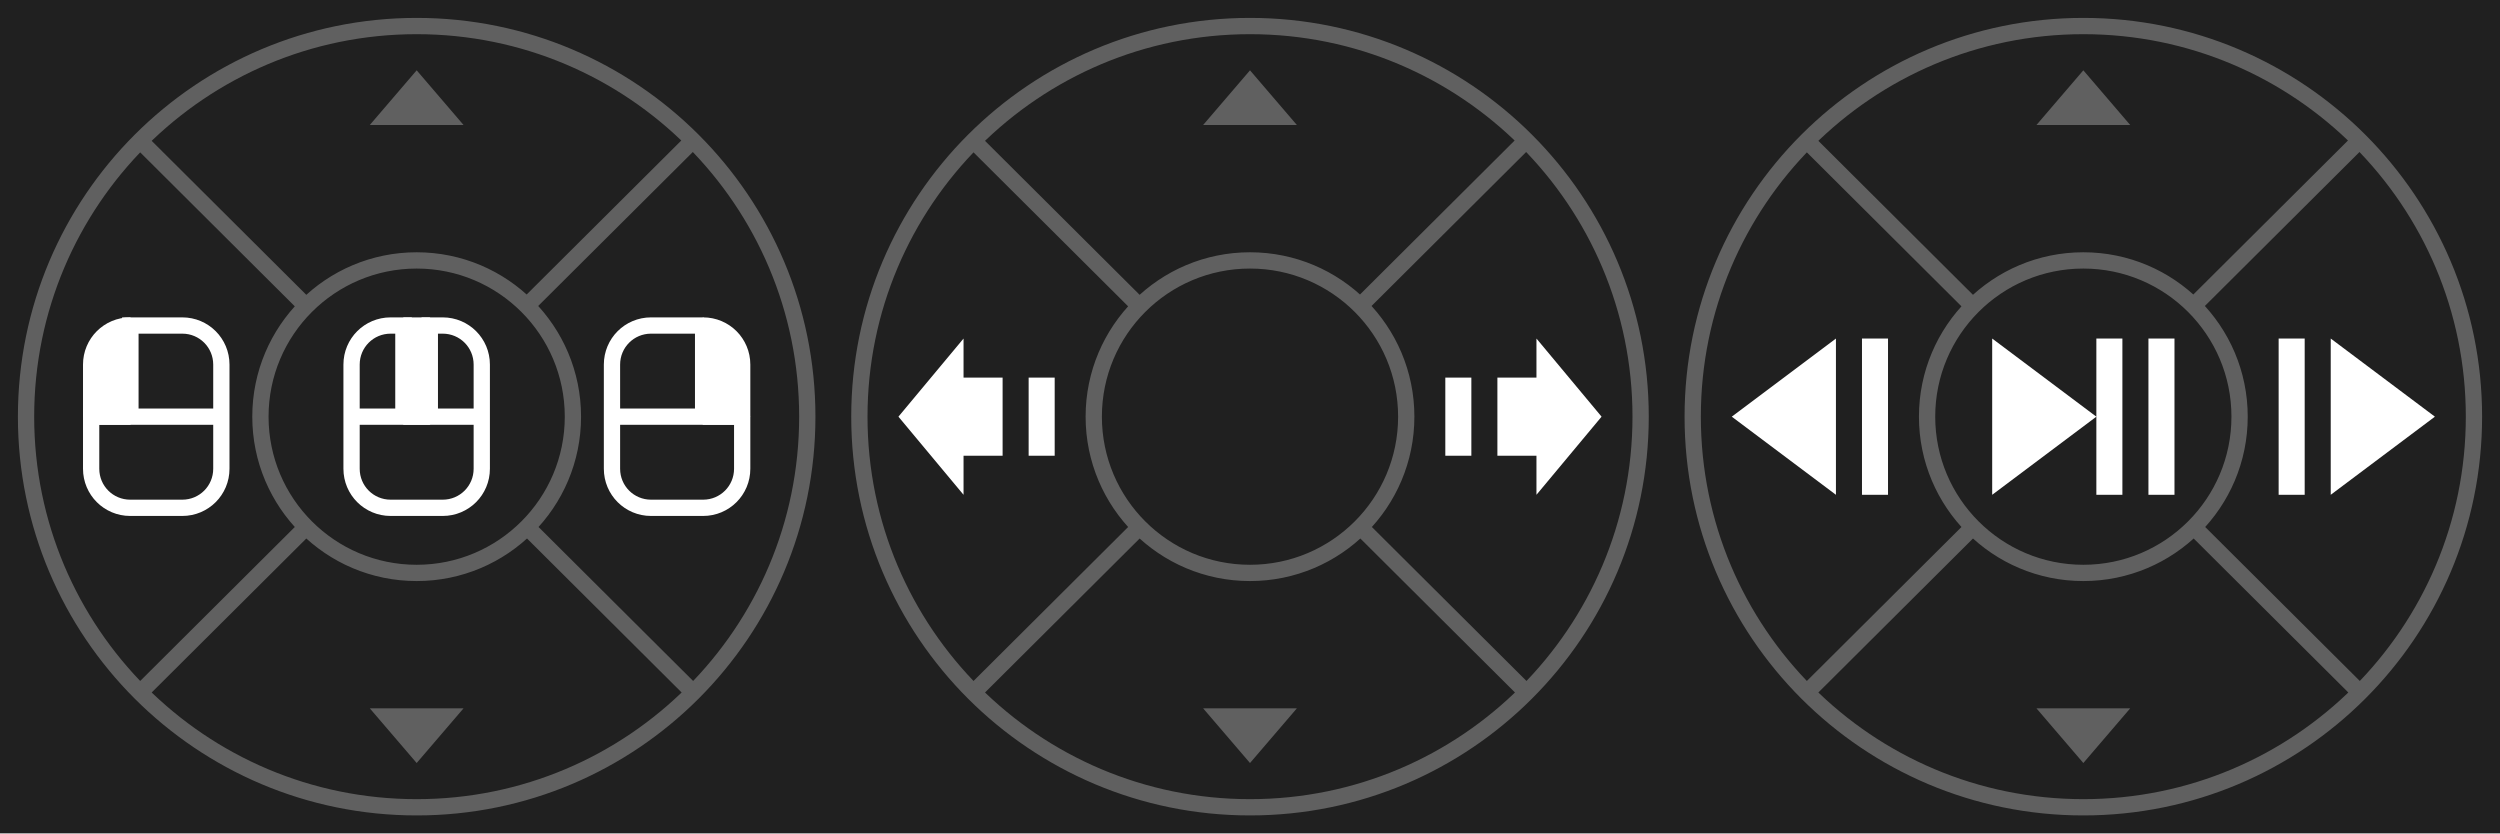
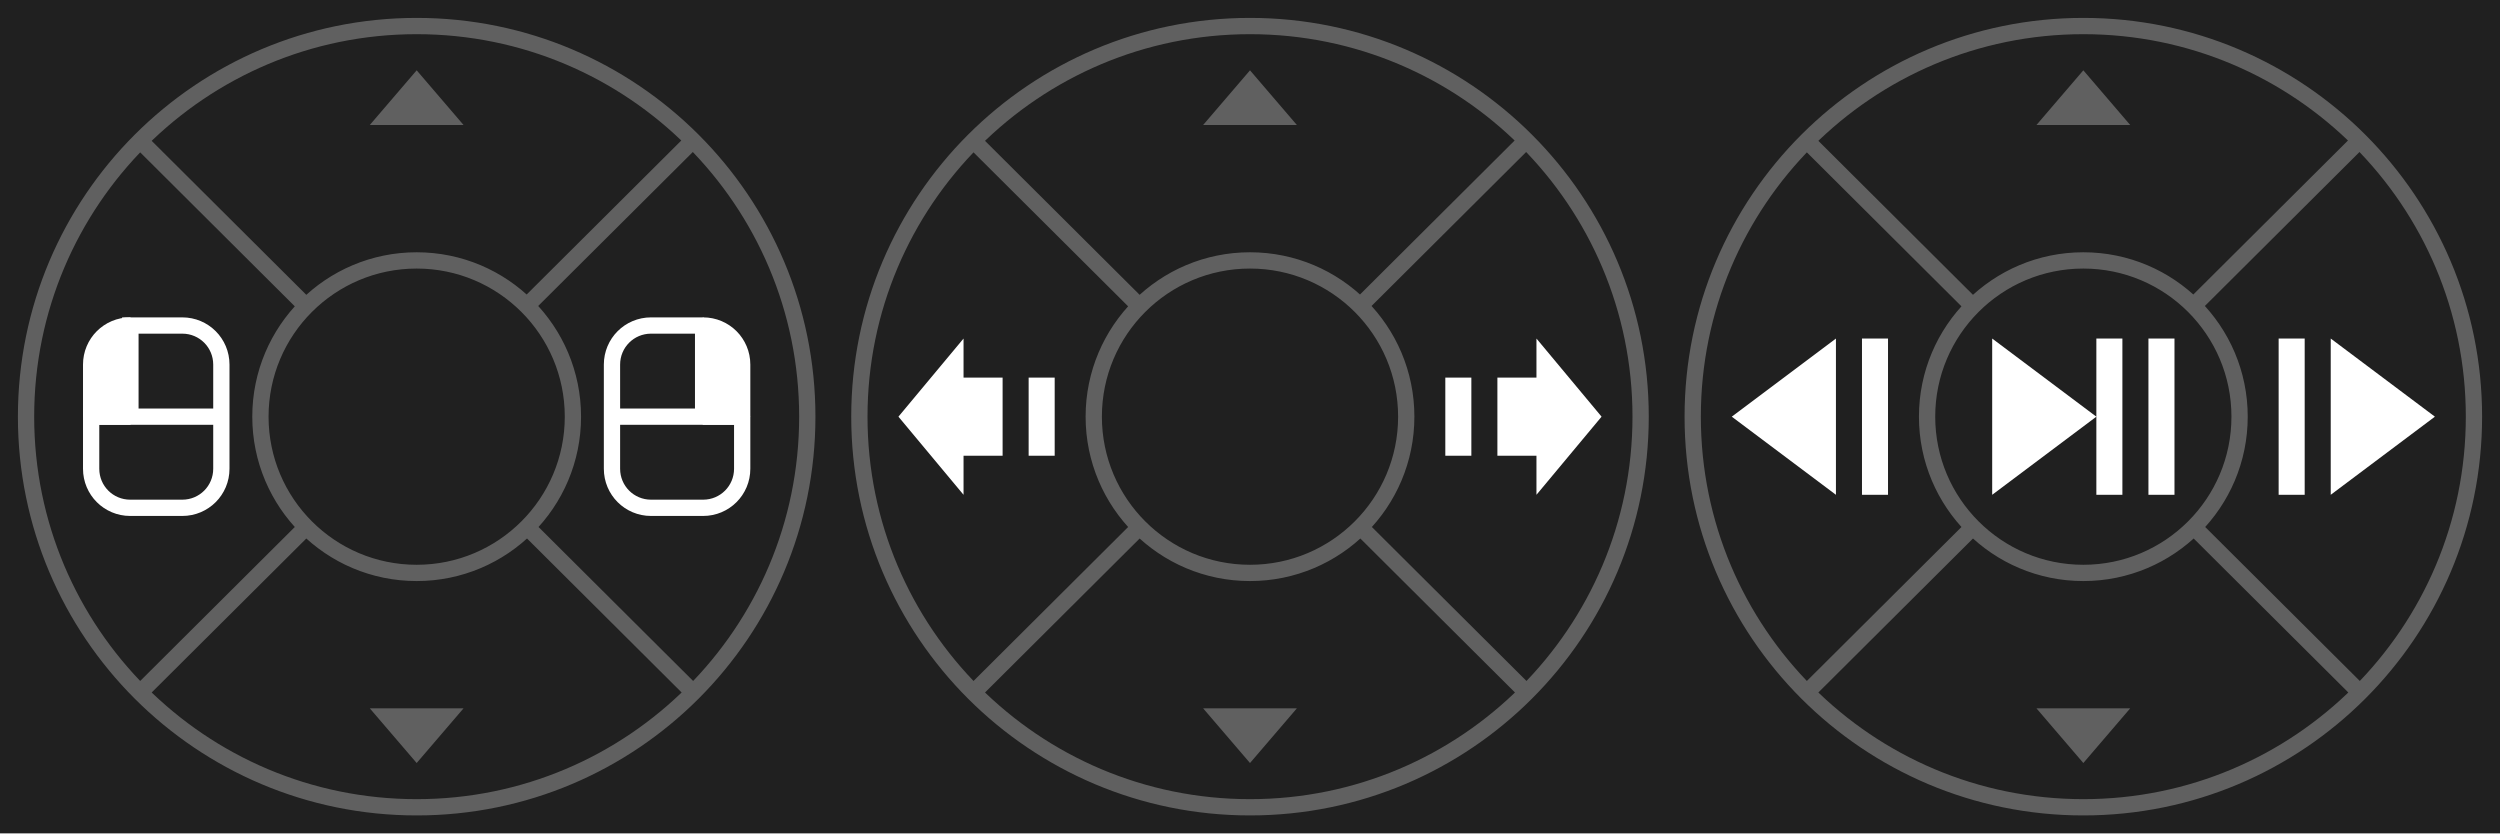
<svg xmlns="http://www.w3.org/2000/svg" width="768" height="256" id="svg2" version="1.1">
  <defs id="defs4">
    <filter id="filter3848" color-interpolation-filters="sRGB">
      <feGaussianBlur stdDeviation="0.72" id="feGaussianBlur3850" />
    </filter>
    <filter id="filter3852" color-interpolation-filters="sRGB">
      <feGaussianBlur stdDeviation="0.78" id="feGaussianBlur3854" />
    </filter>
    <filter id="filter3856" color-interpolation-filters="sRGB">
      <feGaussianBlur stdDeviation="0.72" id="feGaussianBlur3858" />
    </filter>
    <filter id="filter3883" color-interpolation-filters="sRGB">
      <feGaussianBlur stdDeviation="0.69" id="feGaussianBlur3885" />
    </filter>
    <filter id="filter3981" color-interpolation-filters="sRGB">
      <feGaussianBlur stdDeviation="0.688" id="feGaussianBlur3983" />
    </filter>
  </defs>
  <g id="layer2" style="display:inline">
    <rect style="fill:#202020;fill-opacity:1;stroke:none" id="rect2990" width="768" height="256" x="0" y="0" />
  </g>
  <g id="layer3" style="display:inline">
    <path transform="translate(0,-796.3622)" id="path3786" style="fill:none;stroke:#606060;stroke-width:5;stroke-linecap:butt;stroke-linejoin:miter;stroke-miterlimit:4;stroke-opacity:1;stroke-dasharray:none" d="m 43.127,1009.023 50.988,-50.775 m 67.559,-67.771 50.988,-50.775 m -50.775,118.546 51.2,50.988 M 42.915,839.489 l 51.2,50.988 M 128,804.362 c -66.274,0 -120,53.726 -120,120 0,66.274 53.726,120 120,120 66.274,0 120,-53.726 120,-120 0,-66.274 -53.726,-120 -120,-120 z m 0,72 c 26.51,0 48,21.49 48,48 0,26.51 -21.49,48 -48,48 -26.51,0 -48,-21.49 -48,-48 0,-26.51 21.49,-48 48,-48 z" />
    <path d="m 299.127,212.661 50.988,-50.775 m 67.559,-67.771 50.988,-50.775 m -50.775,118.546 51.2,50.988 M 298.915,43.127 l 51.2,50.988 M 384,8 c -66.274,0 -120,53.726 -120,120 0,66.274 53.726,120 120,120 66.274,0 120,-53.726 120,-120 C 504,61.726 450.274,8 384,8 z m 0,72 c 26.51,0 48,21.49 48,48 0,26.51 -21.49,48 -48,48 -26.51,0 -48,-21.49 -48,-48 0,-26.51 21.49,-48 48,-48 z" style="fill:none;stroke:#606060;stroke-width:5;stroke-linecap:butt;stroke-linejoin:miter;stroke-miterlimit:4;stroke-opacity:1;stroke-dasharray:none" id="path3800" />
    <path id="path3802" style="fill:none;stroke:#606060;stroke-width:5;stroke-linecap:butt;stroke-linejoin:miter;stroke-miterlimit:4;stroke-opacity:1;stroke-dasharray:none" d="m 555.127,212.661 50.988,-50.775 m 67.559,-67.771 50.988,-50.775 m -50.775,118.546 51.2,50.988 M 554.915,43.127 l 51.2,50.988 M 640,8 c -66.274,0 -120,53.726 -120,120 0,66.274 53.726,120 120,120 66.274,0 120,-53.726 120,-120 C 760,61.726 706.274,8 640,8 z m 0,72 c 26.51,0 48,21.49 48,48 0,26.51 -21.49,48 -48,48 -26.51,0 -48,-21.49 -48,-48 0,-26.51 21.49,-48 48,-48 z" />
    <path transform="matrix(0.6,0,0,0.6,51.2,-468.2173)" id="path3869" style="fill:#606060;fill-opacity:1;stroke:none" d="m 104,844.362 48,0 -24,-28 z" />
    <path d="m 104,844.362 48,0 -24,-28 z" style="fill:#606060;fill-opacity:1;stroke:none" id="path3888" transform="matrix(0.6,0,0,-0.6,51.2,724.2173)" />
    <path transform="matrix(0.6,0,0,0.6,153.6,-468.2173)" d="m 360,844.362 48,0 -24,-28 z" style="fill:#606060;fill-opacity:1;stroke:none" id="path3804" />
    <path transform="matrix(0.6,0,0,-0.6,307.2,724.2173)" id="path3806" style="fill:#606060;fill-opacity:1;stroke:none" d="m 104,844.362 48,0 -24,-28 z" />
    <path transform="matrix(0.6,0,0,0.6,256,-468.2173)" id="path3808" style="fill:#606060;fill-opacity:1;stroke:none" d="m 616,844.362 48,0 -24,-28 z" />
    <path d="m 104,844.362 48,0 -24,-28 z" style="fill:#606060;fill-opacity:1;stroke:none" id="path3810" transform="matrix(0.6,0,0,-0.6,563.2,724.2173)" />
  </g>
+   <g id="layer4" style="display:none">
+     <g transform="translate(0,-796.3622)" id="g4008">
+       <path d="m 132,896.362 0,28 16,0 0,-16 c 0,-6.648 -5.352,-12 -12,-12 l -4,0 z m -12,0 c -6.648,0 -12,5.352 -12,12 l 0,16 16,0 0,-28 -4,0 z m -12,28 0,16 c 0,6.648 5.352,12 12,12 l 16,0 c 6.648,0 12,-5.352 12,-12 l 0,-16 -40,0 z" style="fill:none;stroke:#ffffff;stroke-width:5;stroke-linecap:square;stroke-miterlimit:4;stroke-opacity:1;stroke-dasharray:none;stroke-dashoffset:0" id="rect3909" />
+       <path id="rect3915" d="m 124,896.362 0,28 8,0 0,-28 -8,0 z" style="fill:#ffffff;fill-opacity:1;stroke:#ffffff;stroke-width:5;stroke-linecap:square;stroke-linejoin:bevel;stroke-miterlimit:4;stroke-opacity:1;stroke-dasharray:none;stroke-dashoffset:0" />
+     </g>
+   </g>
  <g id="layer1" transform="translate(0,-796.3622)">
    <path id="path3784" style="fill:#ffffff;fill-opacity:1;stroke:none;" d="m 716,900.362 0,48 32,-24 z m -16,0 0,48 8,0 0,-48 z" />
    <path d="m 564,900.362 0,48 -32,-24 z m 16,0 0,48 -8,0 0,-48 z" style="fill:#ffffff;fill-opacity:1;stroke:none;" id="path3787" />
    <path id="path3793" style="fill:#ffffff;fill-opacity:1;stroke:none;" d="m 660,900.362 0,48 8,0 0,-48 z m -48,0 0,48 32,-24 z m 32,0 0,48 8,0 0,-48 z" />
-     <g id="g4008">
-       <path d="m 132,896.362 0,28 16,0 0,-16 c 0,-6.648 -5.352,-12 -12,-12 l -4,0 z m -12,0 c -6.648,0 -12,5.352 -12,12 l 0,16 16,0 0,-28 -4,0 z m -12,28 0,16 c 0,6.648 5.352,12 12,12 l 16,0 c 6.648,0 12,-5.352 12,-12 l 0,-16 -40,0 z" style="fill:none;stroke:#ffffff;stroke-width:5;stroke-linecap:square;stroke-miterlimit:4;stroke-opacity:1;stroke-dasharray:none;stroke-dashoffset:0;" id="rect3909" />
-       <path id="rect3915" d="m 124,896.362 0,28 8,0 0,-28 -8,0 z" style="fill:#ffffff;fill-opacity:1;stroke:#ffffff;stroke-width:5;stroke-linecap:square;stroke-miterlimit:4;stroke-opacity:1;stroke-dasharray:none;stroke-dashoffset:0;stroke-linejoin:bevel" />
-     </g>
    <g id="g4004">
      <path d="m 56,896.362 -16,0 0,28 28,0 0,-16 c 0,-6.648 -5.352,-12 -12,-12 z m -28,28 0,16 c 0,6.648 5.352,12 12,12 l 16,0 c 6.648,0 12,-5.352 12,-12 l 0,-16 -40,0 z" style="fill:none;stroke:#ffffff;stroke-width:5;stroke-linecap:square;stroke-linejoin:miter;stroke-miterlimit:4;stroke-opacity:1;stroke-dasharray:none;stroke-dashoffset:0" id="path3945" />
      <path id="path3943" d="m 40,896.362 c -6.648,0 -12,5.352 -12,12 l 0,16 12,0 c 0,-8 0,-20 0,-28 z" style="fill:#ffffff;fill-opacity:1;stroke:#ffffff;stroke-width:5;stroke-linecap:square;stroke-linejoin:bevel;stroke-miterlimit:4;stroke-opacity:1;stroke-dasharray:none;stroke-dashoffset:0" />
    </g>
    <g id="g4012">
      <path style="fill:#ffffff;fill-opacity:1;stroke:#ffffff;stroke-width:5;stroke-linecap:square;stroke-linejoin:bevel;stroke-miterlimit:4;stroke-opacity:1;stroke-dasharray:none;stroke-dashoffset:0" d="m 216,896.362 c 6.648,0 12,5.352 12,12 l 0,16 -12,0 c 0,-8 0,-20 0,-28 z" id="path3998" />
      <path d="m 200,896.362 16,0 0,28 -28,0 0,-16 c 0,-6.648 5.352,-12 12,-12 z m 28,28 0,16 c 0,6.648 -5.352,12 -12,12 l -16,0 c -6.648,0 -12,-5.352 -12,-12 l 0,-16 40,0 z" style="fill:none;stroke:#ffffff;stroke-width:5;stroke-linecap:square;stroke-linejoin:bevel;stroke-miterlimit:4;stroke-opacity:1;stroke-dasharray:none;stroke-dashoffset:0" id="path4000" />
    </g>
    <path id="path4016" transform="translate(0,796.3622)" style="fill:#ffffff;fill-opacity:1;stroke:none" d="m 452,140 -8,0 0,-24 8,0 0,24 m 20,12 0,-48 20,24 z m -12,-12 0,-24 12,0 0,24 z" />
    <path d="m 316,936.362 8,0 0,-24 -8,0 0,24 m -20,12 0,-48 -20,24 z m 12,-12 0,-24 -12,0 0,24 z" style="fill:#ffffff;fill-opacity:1;stroke:none" id="path4019" />
  </g>
</svg>
